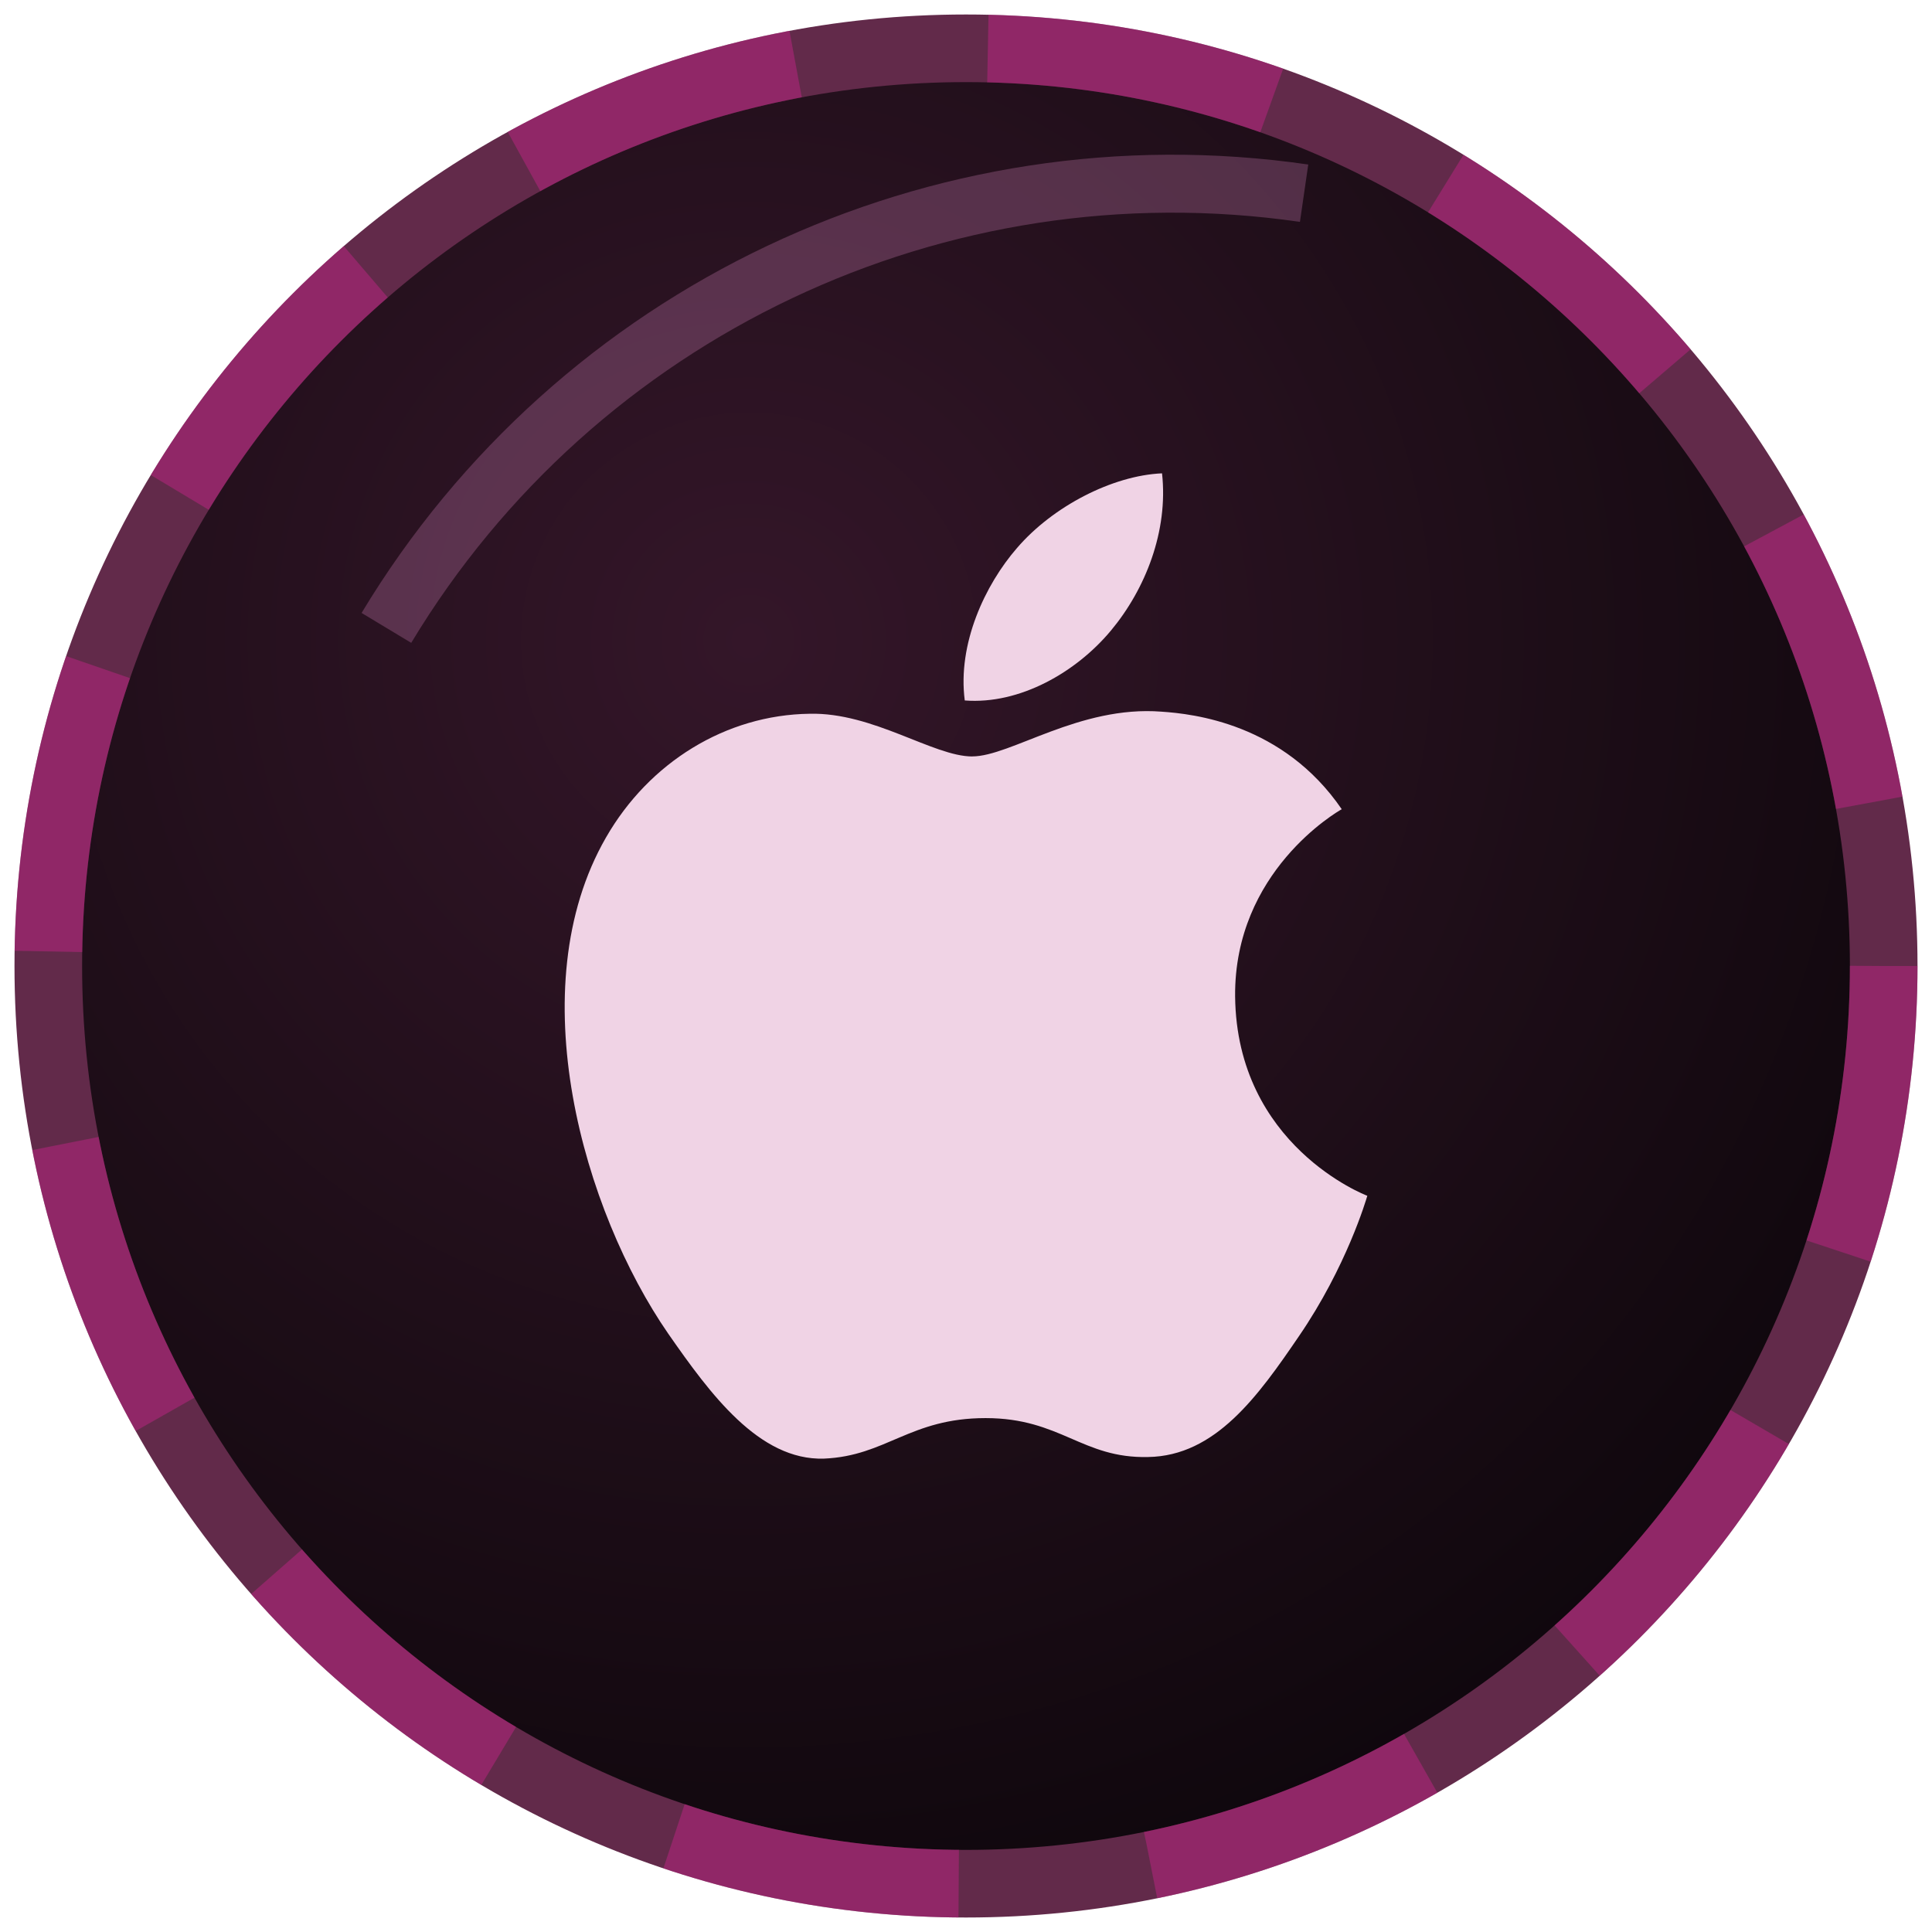
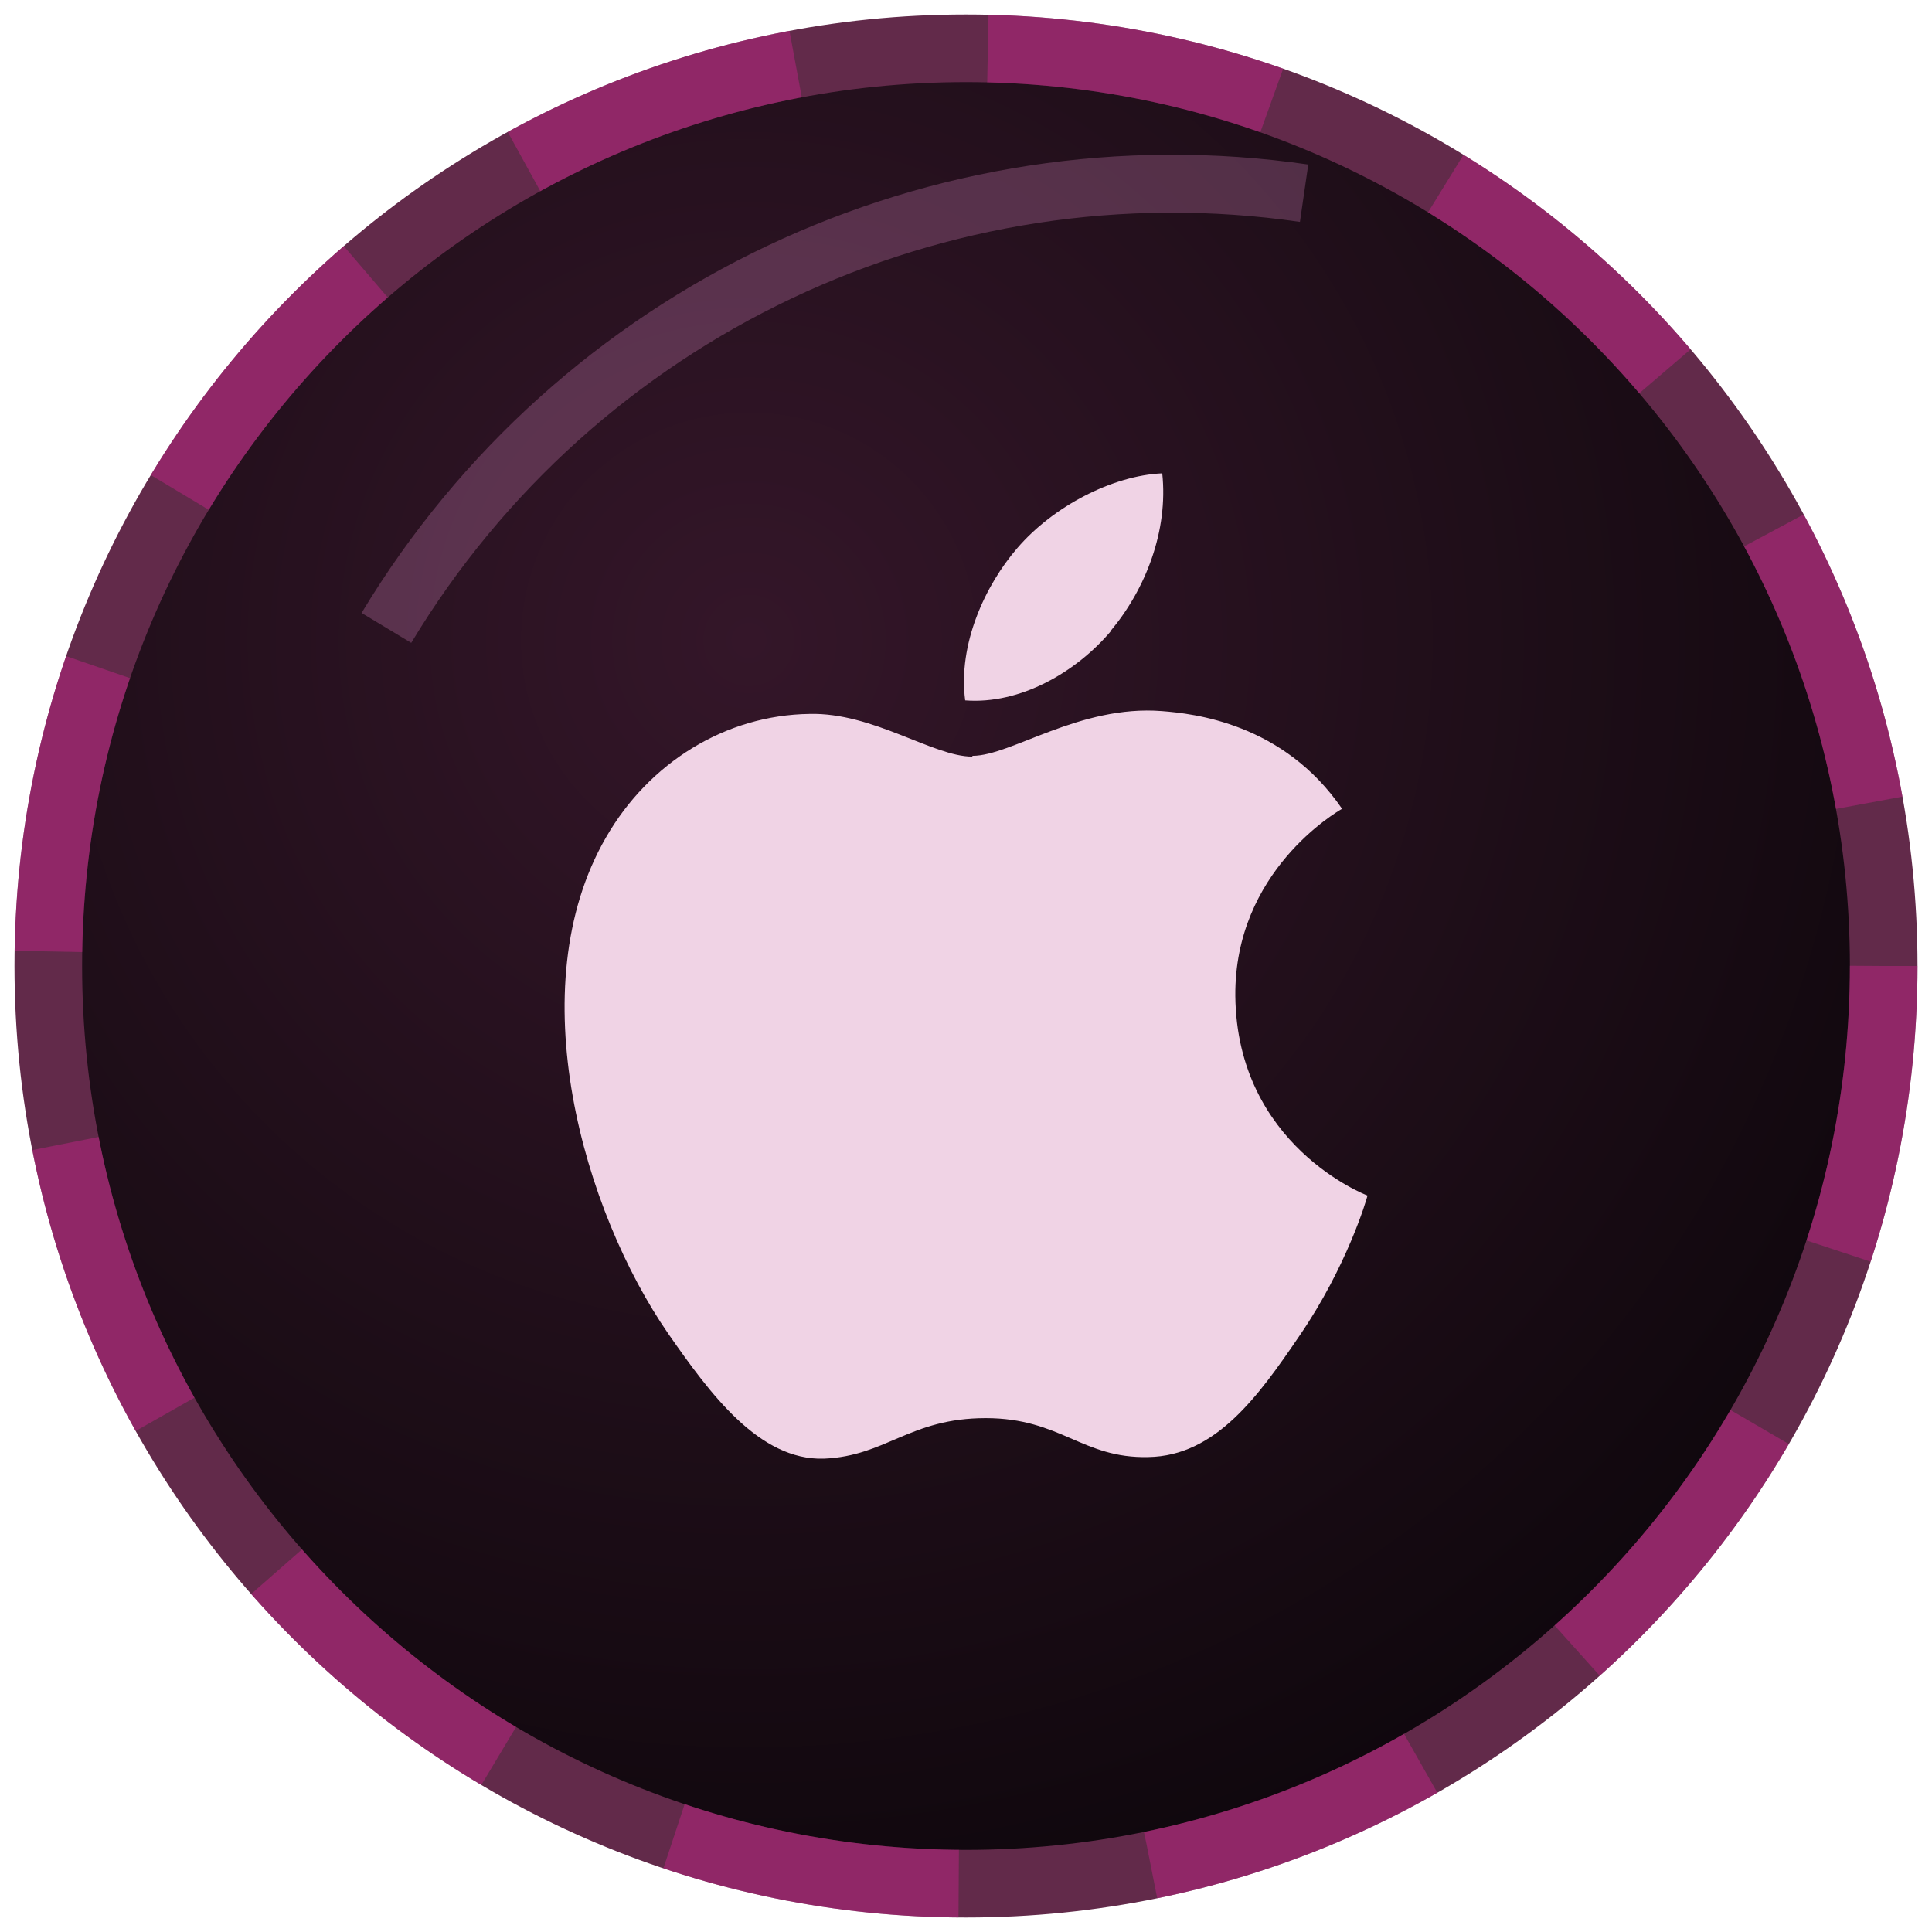
<svg xmlns="http://www.w3.org/2000/svg" viewBox="0 0 40 40" role="img" aria-label="AAPL">
  <defs>
    <radialGradient id="g" cx="38%" cy="32%" r="72%">
      <stop offset="0%" stop-color="#341629" />
      <stop offset="70%" stop-color="#1a0c15" />
      <stop offset="100%" stop-color="#0f070d" />
    </radialGradient>
  </defs>
  <circle cx="20" cy="20" r="19" fill="url(#g)" stroke="#622a4a" stroke-width="1.4" />
  <circle cx="20" cy="20" r="19" fill="none" stroke="#c72389" stroke-width="1.4" stroke-dasharray="6 4" opacity="0.45" />
  <path d="M8 13 A19 19 0 0 1 27 4" stroke="#d886bd" stroke-width="1.2" fill="none" opacity="0.28" />
  <g transform="translate(9.8 9.8) scale(0.85)" fill="#f0d3e5">
-     <path d="M12.152 6.896c-.948 0-2.415-1.078-3.96-1.04-2.04.027-3.91 1.183-4.961 3.014-2.117 3.675-.546 9.103 1.519 12.09 1.013 1.454 2.208 3.09 3.792 3.039 1.52-.065 2.09-.987 3.935-.987 1.831 0 2.35.987 3.96.948 1.637-.026 2.676-1.48 3.676-2.948 1.156-1.688 1.636-3.325 1.662-3.415-.039-.013-3.182-1.221-3.22-4.857-.026-3.04 2.48-4.494 2.597-4.559-1.429-2.09-3.623-2.324-4.39-2.376-2-.156-3.675 1.09-4.61 1.09zM15.53 3.83c.843-1.012 1.4-2.427 1.245-3.83-1.207.052-2.662.805-3.532 1.818-.78.896-1.454 2.338-1.273 3.714 1.338.104 2.715-.688 3.559-1.701" />
+     <path d="M12.15 6.9c-.948 0-2.42-1.08-3.96-1.04-2.04.027-3.91 1.18-4.96 3.01-2.12 3.67-.546 9.1 1.52 12.09 1.01 1.45 2.21 3.09 3.79 3.04 1.52-.065 2.09-.987 3.94-.987 1.83 0 2.35.987 3.96.948 1.64-.026 2.68-1.48 3.68-2.95 1.16-1.69 1.64-3.33 1.66-3.42-.039-.013-3.18-1.22-3.22-4.86-.026-3.04 2.48-4.49 2.6-4.56-1.43-2.09-3.62-2.32-4.39-2.38-2-.156-3.67 1.09-4.61 1.09zM15.53 3.83c.843-1.01 1.4-2.43 1.25-3.83-1.21.052-2.66.805-3.53 1.82-.78.9-1.45 2.34-1.27 3.71 1.34.104 2.71-.688 3.56-1.7" />
  </g>
</svg>
